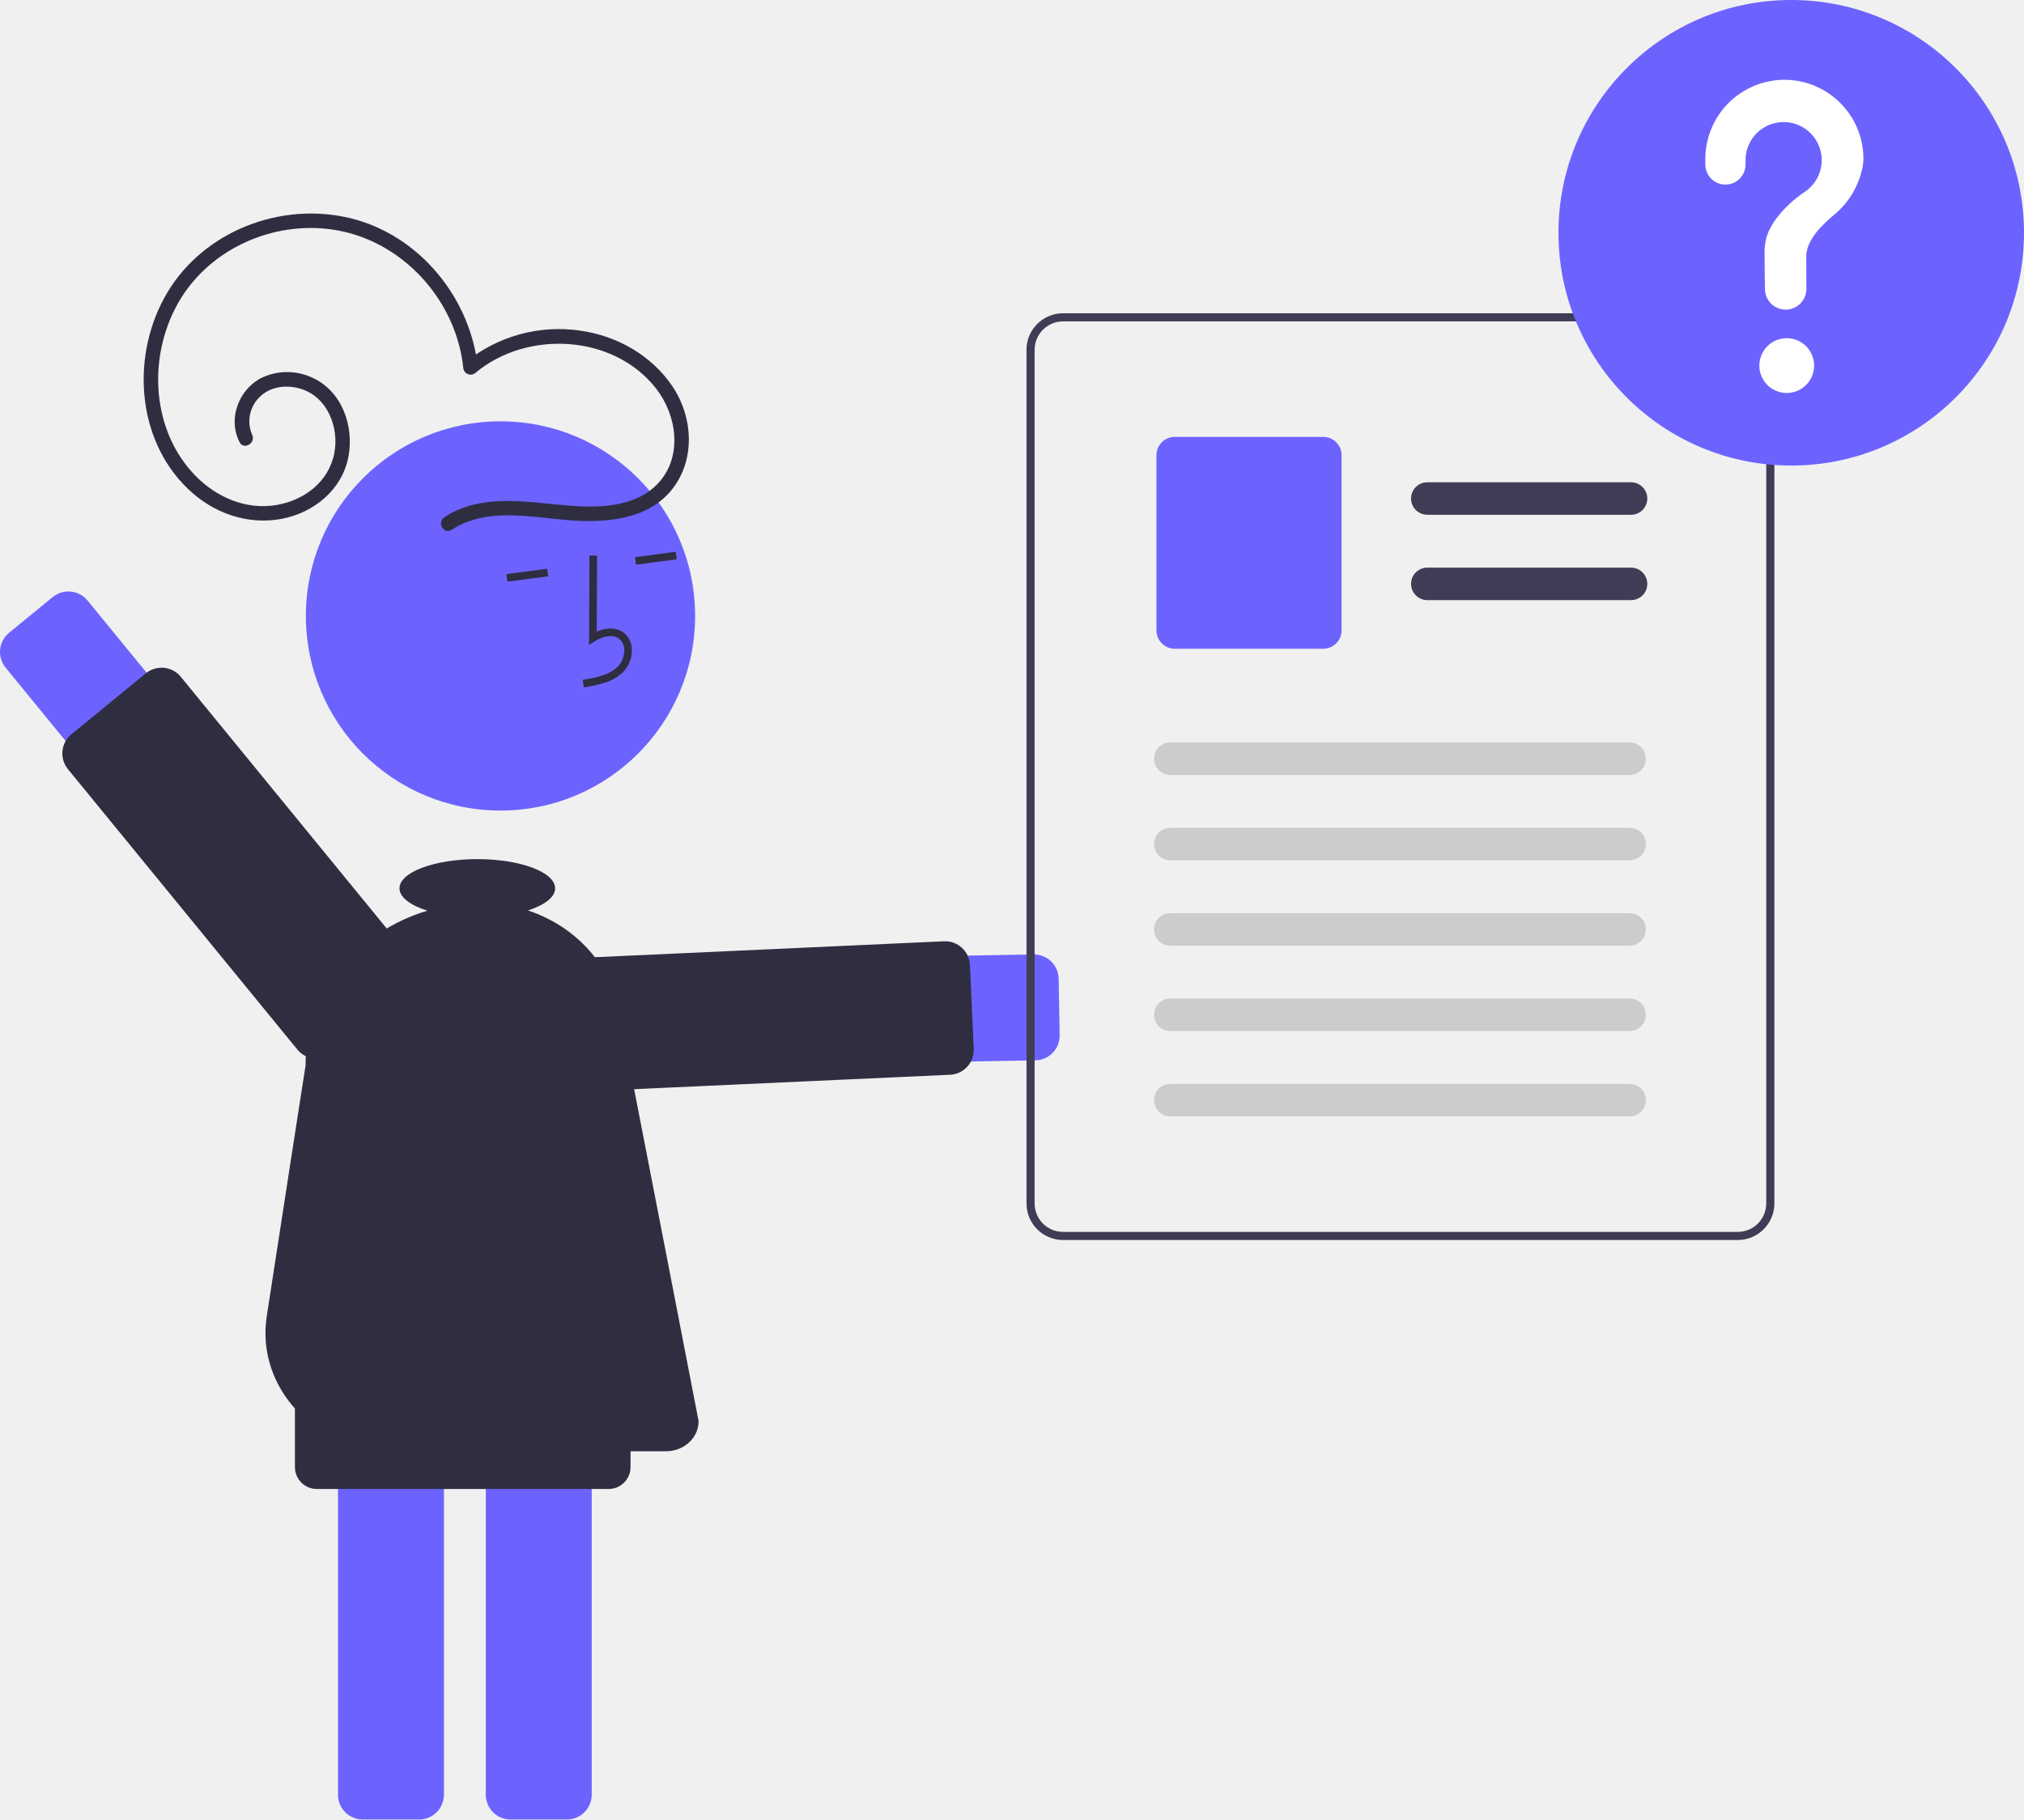
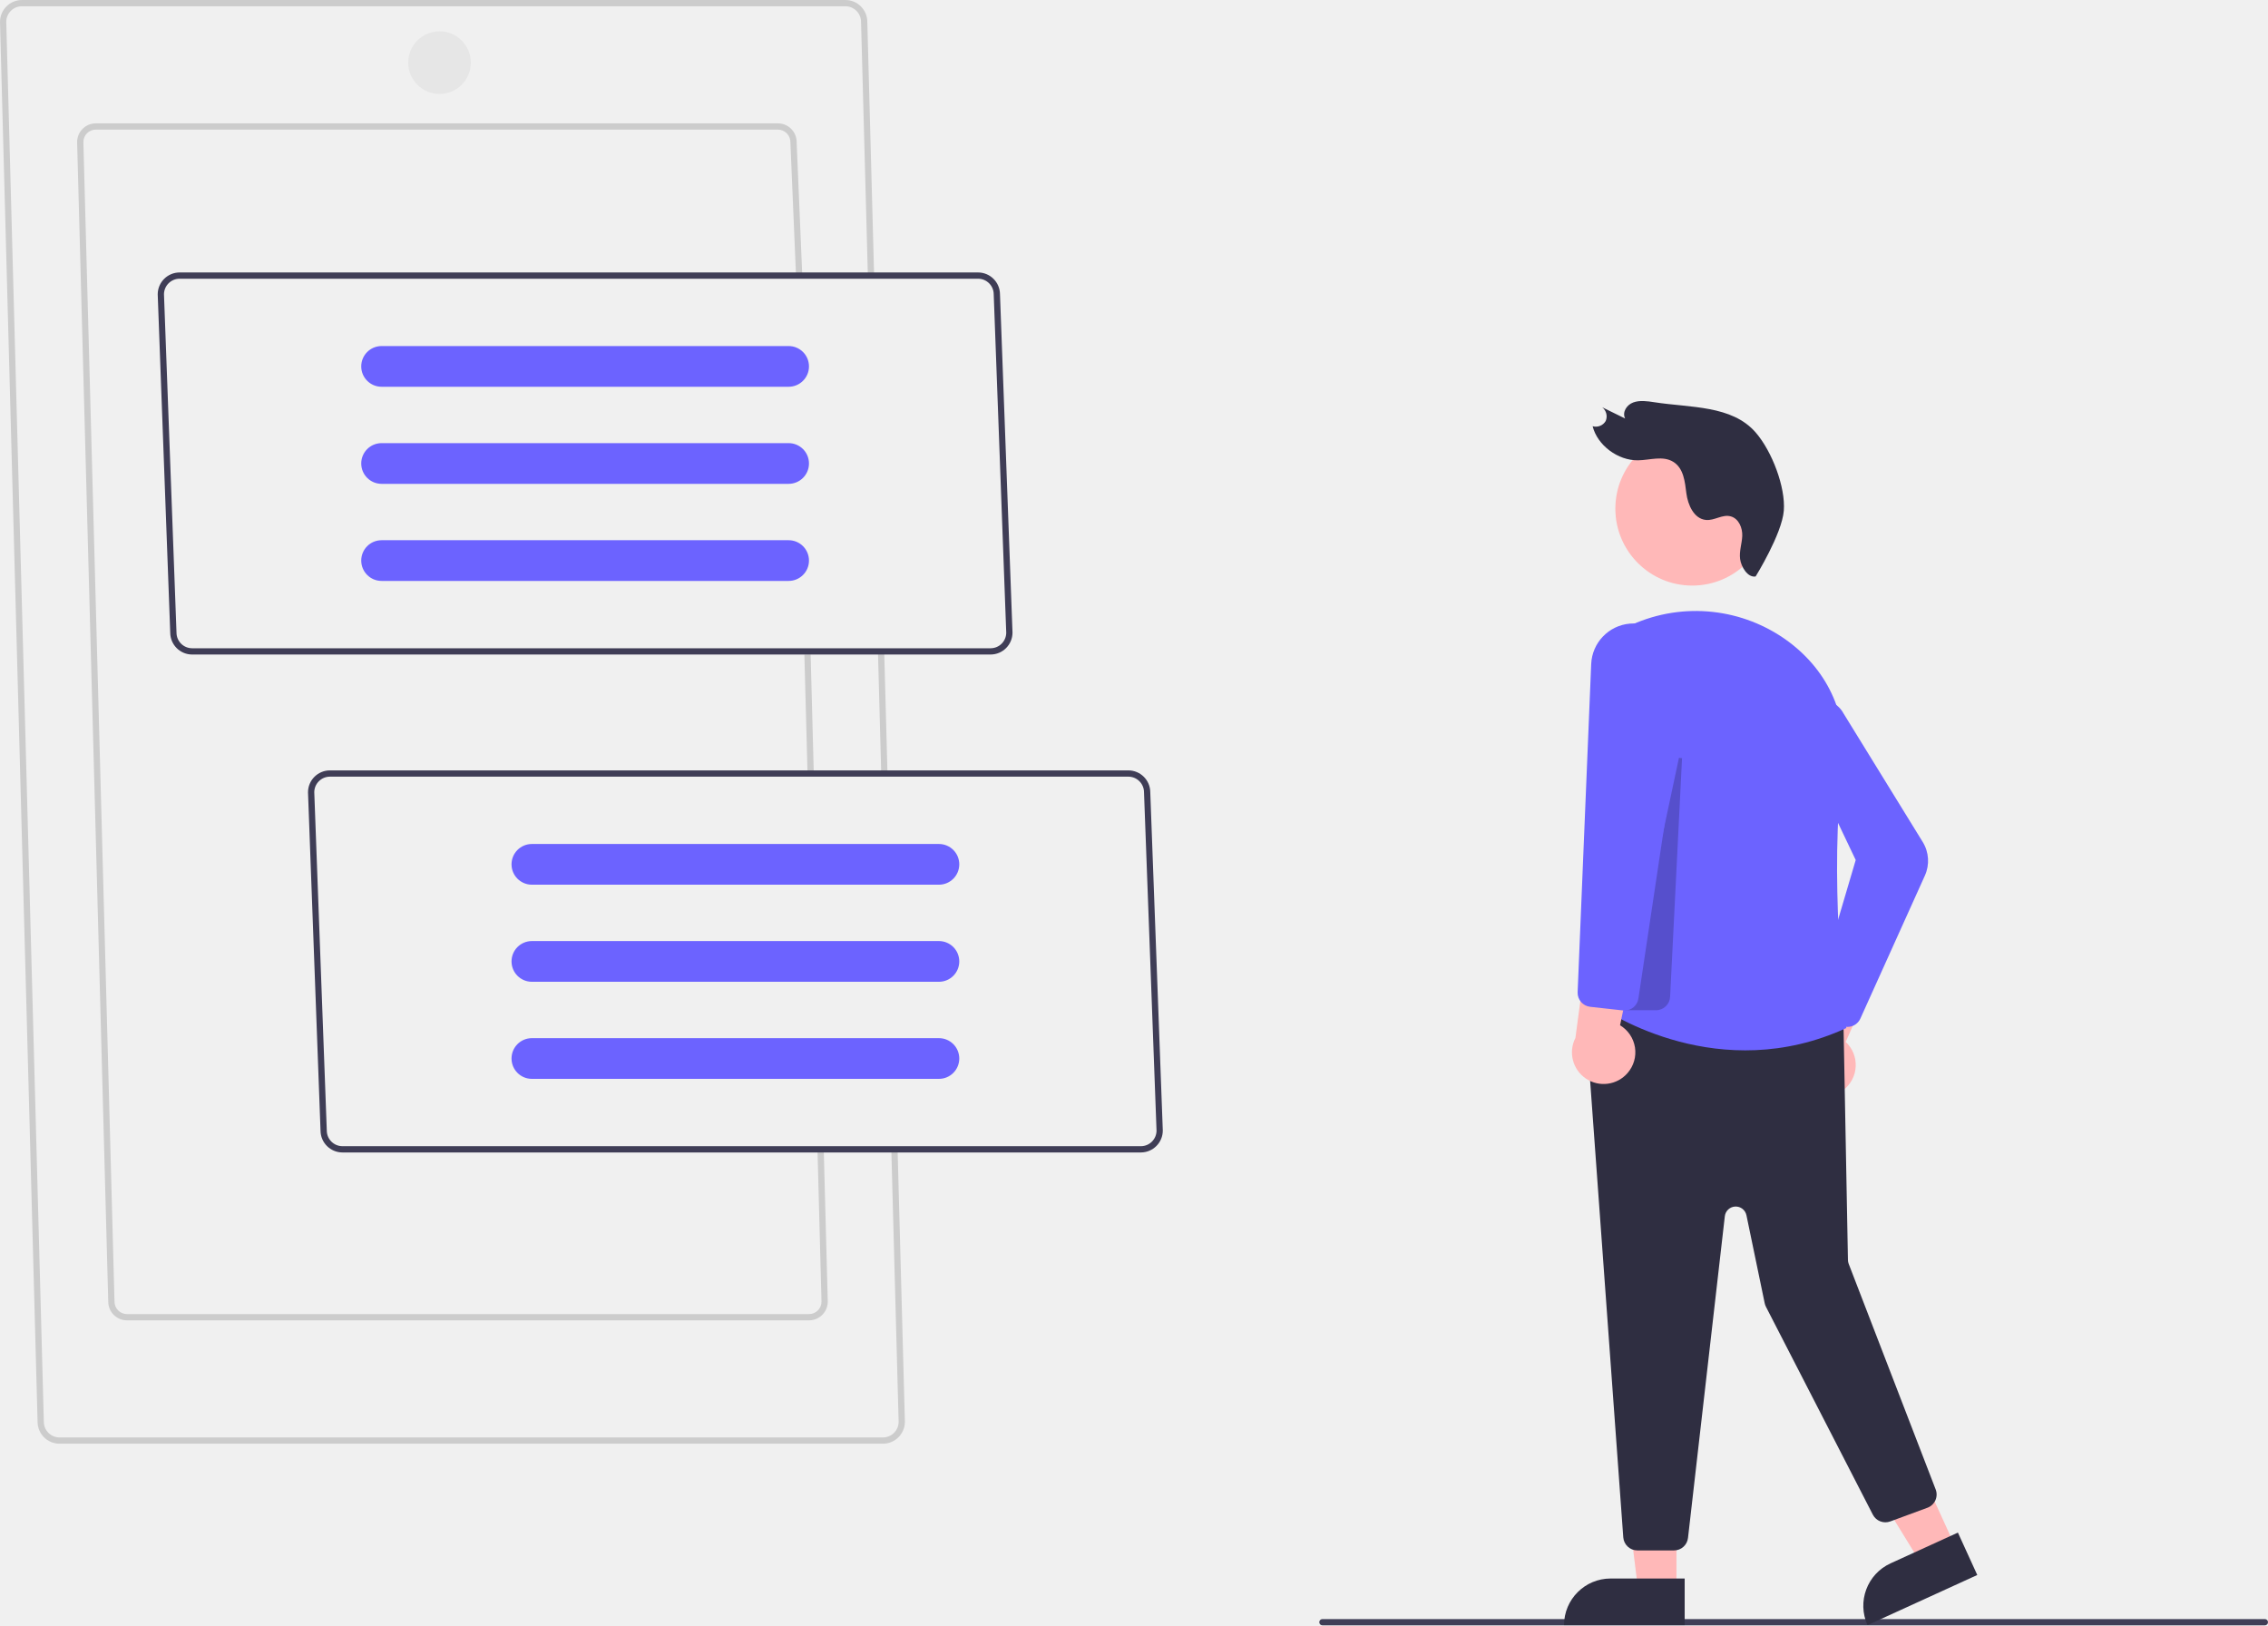
- <svg xmlns="http://www.w3.org/2000/svg" data-name="Layer 1" width="516.171" height="464.019" viewBox="0 0 516.171 464.019">
-   <path d="M605.943,488.406l-112.518,1.979a13.508,13.508,0,1,1-.475-27.012l112.518-1.978a6.326,6.326,0,0,1,6.436,6.214l.252,14.362a6.326,6.326,0,0,1-5.791,6.414Q606.155,488.402,605.943,488.406Z" transform="translate(-341.9143 -217.9903)" fill="#6c63ff" />
-   <path d="M584.213,492.077l-92.311,4.214a6.325,6.325,0,0,1-6.608-6.03l-.977-21.401a6.326,6.326,0,0,1,6.031-6.608l92.311-4.214a6.325,6.325,0,0,1,6.608,6.03l.977,21.401a6.334,6.334,0,0,1-5.792,6.593C584.373,492.068,584.293,492.073,584.213,492.077Z" transform="translate(-341.9143 -217.9903)" fill="#2f2e41" />
-   <path d="M428.108,675.684V555.967a6.333,6.333,0,0,1,6.326-6.326h14.364a6.333,6.333,0,0,1,6.326,6.326V675.684a6.333,6.333,0,0,1-6.326,6.326H434.433A6.333,6.333,0,0,1,428.108,675.684Z" transform="translate(-341.9143 -217.9903)" fill="#6c63ff" />
-   <path d="M465.802,675.684V555.967a6.333,6.333,0,0,1,6.326-6.326H486.492a6.333,6.333,0,0,1,6.326,6.326V675.684a6.333,6.333,0,0,1-6.326,6.326H472.128A6.333,6.333,0,0,1,465.802,675.684Z" transform="translate(-341.9143 -217.9903)" fill="#6c63ff" />
-   <circle cx="127.639" cy="157.08" r="49.633" fill="#6c63ff" />
-   <path d="M496.419,392.017a11.771,11.771,0,0,0,4.299-2.523,7.915,7.915,0,0,0,2.314-6.266,5.325,5.325,0,0,0-2.367-4.098c-1.775-1.139-4.149-1.142-6.566-.077l.091-19.376-1.946-.009-.108,22.779,1.5-.943c1.739-1.092,4.223-1.861,5.977-.735a3.42,3.42,0,0,1,1.481,2.646,5.981,5.981,0,0,1-1.72,4.672c-2.149,2.053-5.285,2.695-8.861,3.269l.308,1.922A32.079,32.079,0,0,0,496.419,392.017Z" transform="translate(-341.9143 -217.9903)" fill="#2f2e41" />
-   <rect x="503.944" y="359.375" width="10.483" height="1.946" transform="translate(-384.7108 -148.2221) rotate(-7.5232)" fill="#2f2e41" />
-   <rect x="471.14" y="363.706" width="10.483" height="1.946" transform="translate(-385.5602 -152.4797) rotate(-7.5232)" fill="#2f2e41" />
-   <path d="M364.254,371.152l71.261,87.097a13.507,13.507,0,1,1-20.908,17.107l-71.262-87.097a6.325,6.325,0,0,1,.89-8.901l11.117-9.096a6.326,6.326,0,0,1,8.902.89Z" transform="translate(-341.9143 -217.9903)" fill="#6c63ff" />
-   <path d="M388.02,390.591l58.516,71.519a6.325,6.325,0,0,1-.89,8.901l-18.988,15.536a6.325,6.325,0,0,1-8.902-.89l-58.516-71.519a6.333,6.333,0,0,1,.89-8.901l18.989-15.536a6.326,6.326,0,0,1,8.902.89Z" transform="translate(-341.9143 -217.9903)" fill="#2f2e41" />
-   <path id="b687333e-18de-4d8a-8832-7c3edcdf36cf-878" data-name="Path 336" d="M793.716,303.645a9.427,9.427,0,0,0-8.621-5.768H613.023a9.333,9.333,0,0,0-9.328,9.328V524.893a9.333,9.333,0,0,0,9.328,9.328H785.102a9.34,9.34,0,0,0,9.328-9.328V307.205a9.161,9.161,0,0,0-.707-3.56Zm-1.364,221.248a7.265,7.265,0,0,1-7.256,7.256H613.023a7.258,7.258,0,0,1-7.256-7.255V307.206a7.266,7.266,0,0,1,7.256-7.256H785.102a7.292,7.292,0,0,1,6.735,4.565,8.045,8.045,0,0,1,.273.819,7.195,7.195,0,0,1,.248,1.873Z" transform="translate(-341.9143 -217.9903)" fill="#3f3d56" />
-   <path id="eca15e8c-c9ce-4149-9dd0-d1ea6c849243-879" data-name="Path 337" d="M757.807,349.272H705.976a4.147,4.147,0,1,1,0-8.293h51.831a4.147,4.147,0,1,1,0,8.293Z" transform="translate(-341.9143 -217.9903)" fill="#3f3d56" />
-   <path id="b9f37388-2aff-4ffa-881f-18e269279f19-880" data-name="Path 338" d="M757.807,371.041H705.976a4.147,4.147,0,1,1,0-8.293h51.831a4.147,4.147,0,1,1,0,8.293Z" transform="translate(-341.9143 -217.9903)" fill="#3f3d56" />
-   <path id="ab29eed0-504d-400c-b1ab-2256c8d671ed-881" data-name="Path 339" d="M679.382,383.436H641.505a4.67,4.67,0,0,1-4.665-4.665V334.073a4.67,4.67,0,0,1,4.665-4.665h37.878a4.67,4.67,0,0,1,4.665,4.665V378.771A4.67,4.67,0,0,1,679.382,383.436Z" transform="translate(-341.9143 -217.9903)" fill="#6c63ff" />
-   <path id="fa5fec34-0c55-4409-8f72-9659063fc84a-882" data-name="Path 340" d="M757.447,415.616H640.31a4.147,4.147,0,0,1,0-8.293H757.447a4.147,4.147,0,1,1,0,8.293Z" transform="translate(-341.9143 -217.9903)" fill="#ccc" />
-   <path id="a43251d6-16e2-4557-b881-b3d221f9e0a0-883" data-name="Path 341" d="M757.447,437.385H640.31a4.147,4.147,0,0,1,0-8.293H757.447a4.147,4.147,0,1,1,0,8.293Z" transform="translate(-341.9143 -217.9903)" fill="#ccc" />
-   <path id="b1a9b5d8-150e-43cf-a101-e2528d51164c-884" data-name="Path 342" d="M757.447,459.153H640.31a4.147,4.147,0,0,1,0-8.293H757.447a4.147,4.147,0,1,1,0,8.293Z" transform="translate(-341.9143 -217.9903)" fill="#ccc" />
-   <path id="fb13d629-1d1d-4a08-ba0c-67ba8ed3b5d8-885" data-name="Path 343" d="M757.447,480.922H640.31a4.147,4.147,0,0,1,0-8.293H757.447a4.147,4.147,0,1,1,0,8.293Z" transform="translate(-341.9143 -217.9903)" fill="#ccc" />
-   <path id="f81dc734-d8e2-4a40-b2eb-9530c4619ee2-886" data-name="Path 344" d="M757.447,502.691H640.31a4.147,4.147,0,0,1,0-8.293H757.447a4.147,4.147,0,1,1,0,8.293Z" transform="translate(-341.9143 -217.9903)" fill="#ccc" />
-   <circle id="bb95e310-3287-4bad-95b8-3adafab6ad5a" data-name="Ellipse 44" cx="456.809" cy="59.362" r="59.362" fill="#6c63ff" />
-   <circle cx="455.66" cy="93.237" r="6.985" fill="#fff" />
-   <path d="M796.826,238.343a20.213,20.213,0,0,0-20.01,19.864c-.001.101-.002.809-.002,1.736a5.124,5.124,0,0,0,5.124,5.124h0a5.128,5.128,0,0,0,5.126-5.129v-.003c-.001-.63-.001-1.067-.001-1.094a9.718,9.718,0,1,1,14.96,8.181l.002.002s-7.293,4.695-9.516,11.136l.002 0a14.274,14.274,0,0,0-.588,4.065c0,.566.033,5.515.098,9.532a5.282,5.282,0,0,0,5.283,5.196h0a5.284,5.284,0,0,0,5.283-5.284l-0-.032c-.022-3.679-.034-7.963-.034-8.274,0-3.955,3.815-7.895,6.949-10.465a21.077,21.077,0,0,0,7.249-11.54,13.174,13.174,0,0,0,.38-2.86A20.157,20.157,0,0,0,796.972,238.342Q796.899,238.342,796.826,238.343Z" transform="translate(-341.9143 -217.9903)" fill="#fff" />
-   <path d="M457.111,353.111c8.886-5.842,20.055-3.214,29.931-2.451,8.924.69,19.502.01,25.779-7.281,6.53-7.586,5.985-18.848.578-26.872-5.322-7.897-14.155-12.884-23.501-14.199a37.702,37.702,0,0,0-29.3,8.091l3.176,1.316c-1.851-17.695-14.861-33.691-32.317-38.03-17.661-4.39-37.412,3.102-46.835,18.85-9.289,15.524-8.189,37.187,5.182,50.088,6.421,6.196,15.156,9.352,24.02,7.668,8.175-1.553,15.439-7.513,16.969-15.929,1.418-7.802-1.68-16.663-9.268-20.07a15.13,15.13,0,0,0-13.224.211,12.855,12.855,0,0,0-6.518,10.283,11.363,11.363,0,0,0,1.209,5.936c1.053,2.15,4.264.266,3.213-1.878a8.628,8.628,0,0,1,1.783-9.47c2.758-2.882,7.113-3.36,10.778-2.182,6.707,2.156,9.668,9.85,8.404,16.377-1.416,7.311-7.657,12.009-14.764,13.212-7.728,1.308-15.265-1.955-20.63-7.444-11.235-11.494-12.208-30.008-4.629-43.726,7.689-13.917,24.089-21.39,39.711-19.056,15.448,2.308,28.17,14.459,32.134,29.44a37.702,37.702,0,0,1,1.06,5.721,1.889,1.889,0,0,0,3.176,1.316c13.2-10.963,35.155-9.787,45.978,4.004,5.308,6.763,6.872,17.266.674,24.06-5.902,6.469-15.703,6.476-23.764,5.767-10.312-.906-21.648-3.037-30.885,3.035-1.993,1.31-.131,4.534,1.878,3.213Z" transform="translate(-341.9143 -217.9903)" fill="#2f2e41" />
-   <path d="M497.133,597.715H422.71a5.588,5.588,0,0,1-5.582-5.582V567.325a5.588,5.588,0,0,1,5.582-5.582h74.423a5.588,5.588,0,0,1,5.582,5.582v24.808A5.588,5.588,0,0,1,497.133,597.715Z" transform="translate(-341.9143 -217.9903)" fill="#2f2e41" />
-   <path d="M499.676,475.407c-2.33-11.916-11.38-21.353-23.126-25.233,4.242-1.365,6.938-3.386,6.938-5.646,0-4.11-8.885-7.442-19.846-7.442s-19.846,3.332-19.846,7.442c0,2.293,2.77,4.343,7.119,5.708-18.008,5.369-31.078,21.041-31.078,39.496,0,0-5.543,35.535-9.895,63.941-2.784,18.173,12.429,34.416,32.229,34.416h69.633c4.561,0,8.272-3.44,8.272-7.669C520.077,580.418,507.246,514.116,499.676,475.407Z" transform="translate(-341.9143 -217.9903)" fill="#2f2e41" />
+ <svg xmlns="http://www.w3.org/2000/svg" data-name="Layer 1" width="724.346" height="519" viewBox="0 0 724.346 519">
+   <path d="M961.173,709.5h-301a1,1,0,0,1,0-2h301a1,1,0,0,1,0,2Z" transform="translate(-237.8269 -190.5)" fill="#3f3d56" />
+   <polygon points="535.418 507.548 523.159 507.548 517.326 460.26 535.421 460.261 535.418 507.548" fill="#ffb8b8" />
+   <path d="M514.401,504.045h23.644a0,0,0,0,1,0,0v14.887a0,0,0,0,1,0,0H499.515a0,0,0,0,1,0,0v0A14.887,14.887,0,0,1,514.401,504.045Z" fill="#2f2e41" />
+   <polygon points="624.374 493.661 613.222 498.754 588.269 458.165 604.727 450.648 624.374 493.661" fill="#ffb8b8" />
+   <path d="M844.325,687.215H867.969a0,0,0,0,1,0,0v14.887a0,0,0,0,1,0,0H829.438a0,0,0,0,1,0,0v0A14.887,14.887,0,0,1,844.325,687.215Z" transform="translate(-449.7177 224.8962) rotate(-24.54855)" fill="#2f2e41" />
+   <path d="M826.498,538.605a10.056,10.056,0,0,0,.801-15.399l14.412-32.7-18.309,3.103-10.879,30.577A10.11,10.11,0,0,0,826.498,538.605Z" transform="translate(-237.8269 -190.5)" fill="#ffb8b8" />
+   <path d="M772.464,685.579H760.752a4.517,4.517,0,0,1-4.488-4.174L743.877,510.847a4.5,4.5,0,0,1,4.925-4.805l73.735,7.193a4.501,4.501,0,0,1,4.062,4.394l1.419,75.235a3.492,3.492,0,0,0,.234,1.193l27.785,72.053a4.499,4.499,0,0,1-2.643,5.841l-11.868,4.373a4.501,4.501,0,0,1-5.557-2.164L801.836,607.791a4.475,4.475,0,0,1-.404-1.143L795.601,578.555a3.5,3.5,0,0,0-6.904.312l-11.762,102.724A4.499,4.499,0,0,1,772.464,685.579Z" transform="translate(-237.8269 -190.5)" fill="#2f2e41" />
+   <circle cx="540.469" cy="162.426" r="24.561" fill="#ffb8b8" />
+   <path d="M748.551,511.832c3.144,2.169,38.567,25.512,78.942,6.945-.523-4.509-5.562-49.779-1.161-83.152,2.088-15.834-4.218-30.503-17.299-40.246a49.733,49.733,0,0,0-50.02-5.401h-0q-.994.445-2.002.927Z" transform="translate(-237.8269 -190.5)" fill="#6c63ff" />
+   <path d="M827.876,518.406a4.486,4.486,0,0,1-3.312-1.46l-5.373-5.861a4.523,4.523,0,0,1-.998-4.315l12.305-41.647L811.776,425.805a8.333,8.333,0,0,1-.57-5.546,8.309,8.309,0,0,1,15.387-1.966l25.309,41.067a11.451,11.451,0,0,1,.69,10.73l-20.61,45.665a4.489,4.489,0,0,1-3.39,2.592A4.567,4.567,0,0,1,827.876,518.406Z" transform="translate(-237.8269 -190.5)" fill="#6c63ff" />
+   <path d="M766.727,513.079h-9.812l17.128-80.604.988.129L771.221,508.805A4.497,4.497,0,0,1,766.727,513.079Z" transform="translate(-237.8269 -190.5)" opacity="0.2" />
+   <path d="M757.648,533.119a10.056,10.056,0,0,0-2.413-15.229l7.308-34.98-17.265,6.837-4.293,32.169A10.11,10.11,0,0,0,757.648,533.119Z" transform="translate(-237.8269 -190.5)" fill="#ffb8b8" />
+   <path d="M756.658,513.18a4.693,4.693,0,0,1-.508-.028l-10.465-1.163a4.515,4.515,0,0,1-3.999-4.658l4.33-104.782a13.528,13.528,0,0,1,26.735-2.315l2.789,12.83-.014.091L761.098,509.346A4.485,4.485,0,0,1,756.658,513.18Z" transform="translate(-237.8269 -190.5)" fill="#6c63ff" />
+   <path d="M798.532,374.579c-2.547.437-4.643-3.108-4.96-5.602s.592-4.881.691-7.358-1.069-5.488-3.642-6.223c-2.697-.77-5.198,1.394-7.959,1.133-3.848-.363-5.78-4.866-6.246-8.509s-.832-7.957-4.165-10.034c-3.322-2.071-7.432-.564-11.249-.5-6.452.109-13.019-4.811-14.527-10.882a3.66,3.66,0,0,0,4.175-1.672,3.704,3.704,0,0,0-1.114-4.378l7.313,3.581c-.999-2.034.51-4.351,2.588-5.121s4.495-.424,6.788-.068c11.45,1.779,24.713.902,32.308,9.633,5.261,6.047,9.591,17.554,9,25S798.532,374.579,798.532,374.579Z" transform="translate(-237.8269 -190.5)" fill="#2f2e41" />
+   <path d="M519.827,651.5h-263a7.008,7.008,0,0,1-7-7L237.827,197.527A7.013,7.013,0,0,1,244.827,190.5h263a7.008,7.008,0,0,1,7,7l2.174,80.973-1.999.054-2.175-81A5.012,5.012,0,0,0,507.827,192.5h-263a5.006,5.006,0,0,0-5,5L251.826,644.473A5.012,5.012,0,0,0,256.827,649.5h263a5.006,5.006,0,0,0,5-5l-2.335-86.973,1.999-.054,2.336,87A7.013,7.013,0,0,1,519.827,651.5Z" transform="translate(-237.8269 -190.5)" fill="#ccc" />
+   <rect x="518.738" y="398.493" width="2" height="38.4" transform="translate(-248.8492 -176.4015) rotate(-1.53781)" fill="#ccc" />
+   <path d="M496.226,612.109H278.367a5.977,5.977,0,0,1-5.97-5.97L262.457,235.888a5.982,5.982,0,0,1,5.97-5.997H486.286a5.977,5.977,0,0,1,5.97,5.97l1.8,42.597-1.998.084-1.801-42.639a3.985,3.985,0,0,0-3.971-4.012H268.427a3.975,3.975,0,0,0-3.97,3.97l9.94,370.251a3.981,3.981,0,0,0,3.971,3.997H496.226a3.975,3.975,0,0,0,3.97-3.97l-1.287-48.613,1.999-.053,1.288,48.639A5.982,5.982,0,0,1,496.226,612.109Z" transform="translate(-237.8269 -190.5)" fill="#ccc" />
+   <rect x="495.229" y="399.493" width="2" height="38.013" transform="translate(-248.727 -177.2229) rotate(-1.51626)" fill="#ccc" />
+   <path d="M554.197,399.5h-255a7.008,7.008,0,0,1-7-6.942L288.197,284.5a7.008,7.008,0,0,1,7-7h255a7.008,7.008,0,0,1,7,6.942L561.197,392.5A7.008,7.008,0,0,1,554.197,399.5ZM290.197,284.447,294.197,392.5a5.006,5.006,0,0,0,5,5h255a5.006,5.006,0,0,0,5-4.947L555.197,284.5a5.006,5.006,0,0,0-5-5h-255A5.006,5.006,0,0,0,290.197,284.447Z" transform="translate(-237.8269 -190.5)" fill="#3f3d56" />
+   <path d="M602.197,558.5h-255a7.008,7.008,0,0,1-7-6.942L336.197,443.5a7.008,7.008,0,0,1,7-7h255a7.008,7.008,0,0,1,7,6.942L609.197,551.5A7.008,7.008,0,0,1,602.197,558.5ZM338.197,443.447,342.197,551.5a5.006,5.006,0,0,0,5,5h255a5.006,5.006,0,0,0,5-4.947L603.197,443.5a5.006,5.006,0,0,0-5-5h-255A5.006,5.006,0,0,0,338.197,443.447Z" transform="translate(-237.8269 -190.5)" fill="#3f3d56" />
+   <path d="M407.697,460a6.5,6.5,0,0,0,0,13h130a6.5,6.5,0,0,0,0-13Z" transform="translate(-237.8269 -190.5)" fill="#6c63ff" />
+   <path d="M407.697,491a6.5,6.5,0,0,0,0,13h130a6.5,6.5,0,0,0,0-13Z" transform="translate(-237.8269 -190.5)" fill="#6c63ff" />
+   <path d="M407.697,522a6.5,6.5,0,0,0,0,13h130a6.5,6.5,0,0,0,0-13Z" transform="translate(-237.8269 -190.5)" fill="#6c63ff" />
+   <path d="M359.697,301a6.5,6.5,0,0,0,0,13h130a6.5,6.5,0,0,0,0-13Z" transform="translate(-237.8269 -190.5)" fill="#6c63ff" />
+   <path d="M359.697,332a6.5,6.5,0,0,0,0,13h130a6.5,6.5,0,0,0,0-13Z" transform="translate(-237.8269 -190.5)" fill="#6c63ff" />
+   <path d="M359.697,363a6.5,6.5,0,0,0,0,13h130a6.5,6.5,0,0,0,0-13Z" transform="translate(-237.8269 -190.5)" fill="#6c63ff" />
+   <circle cx="140.37" cy="20" r="10" fill="#e6e6e6" />
</svg>
